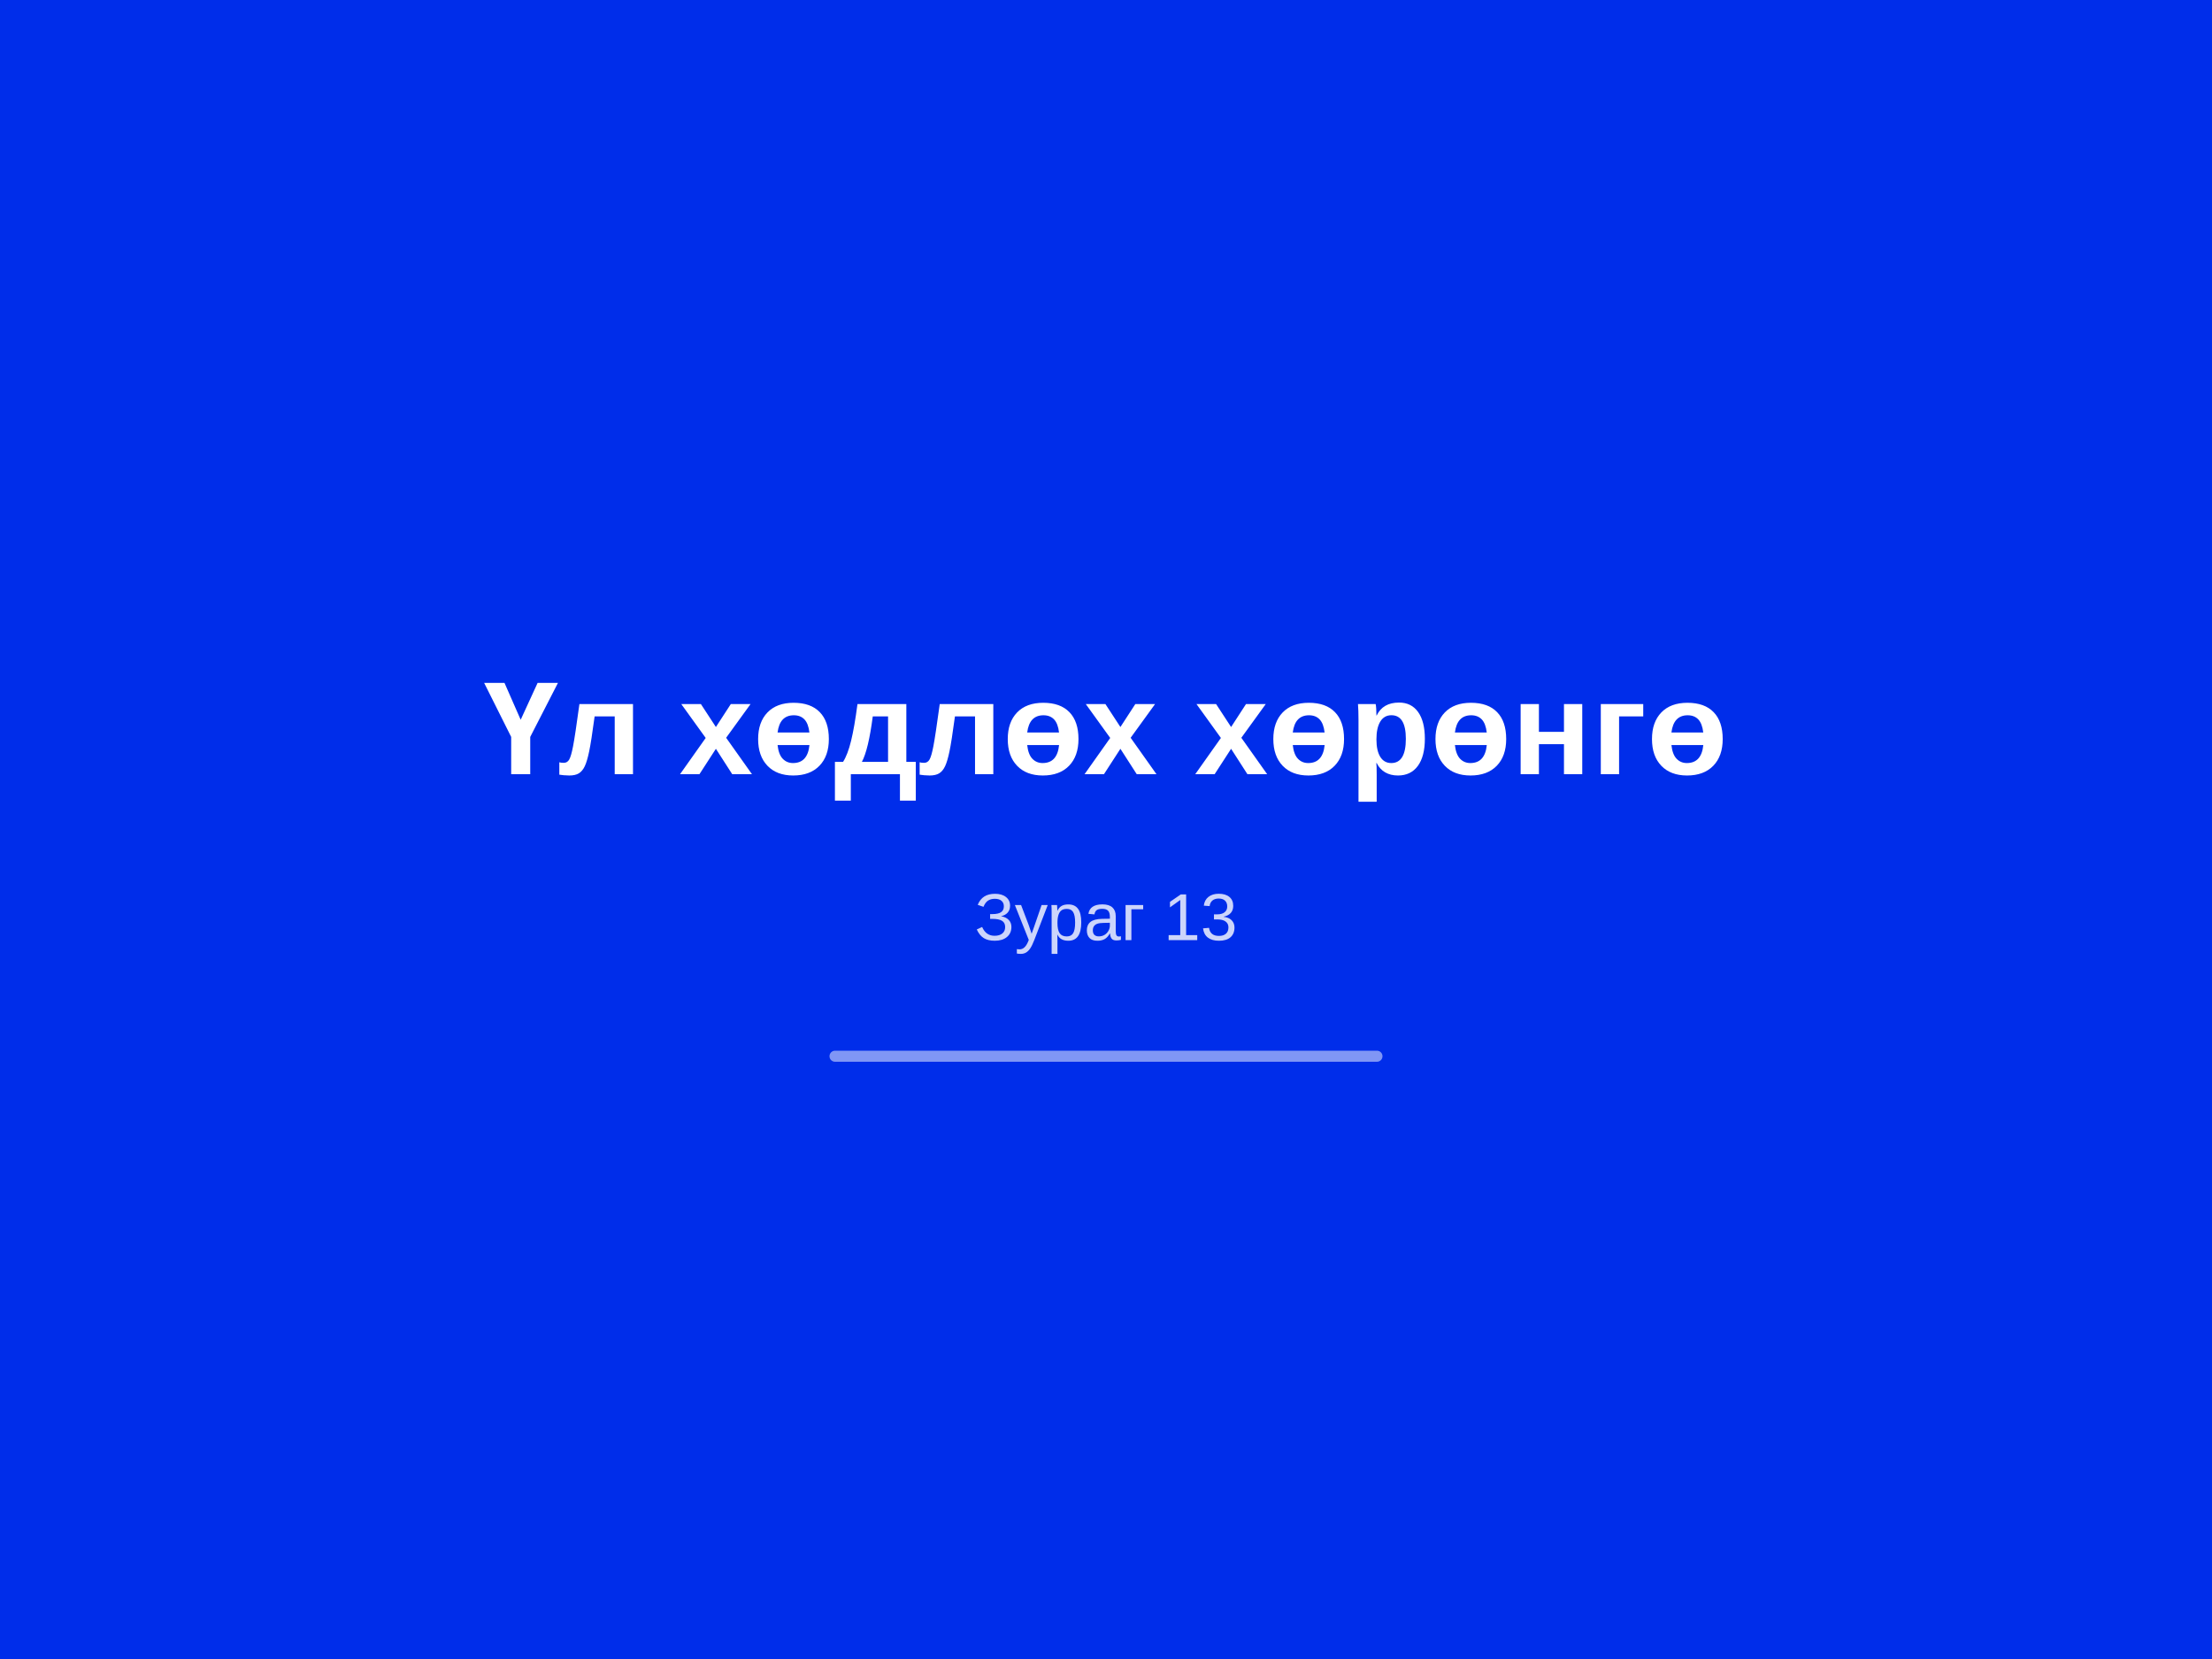
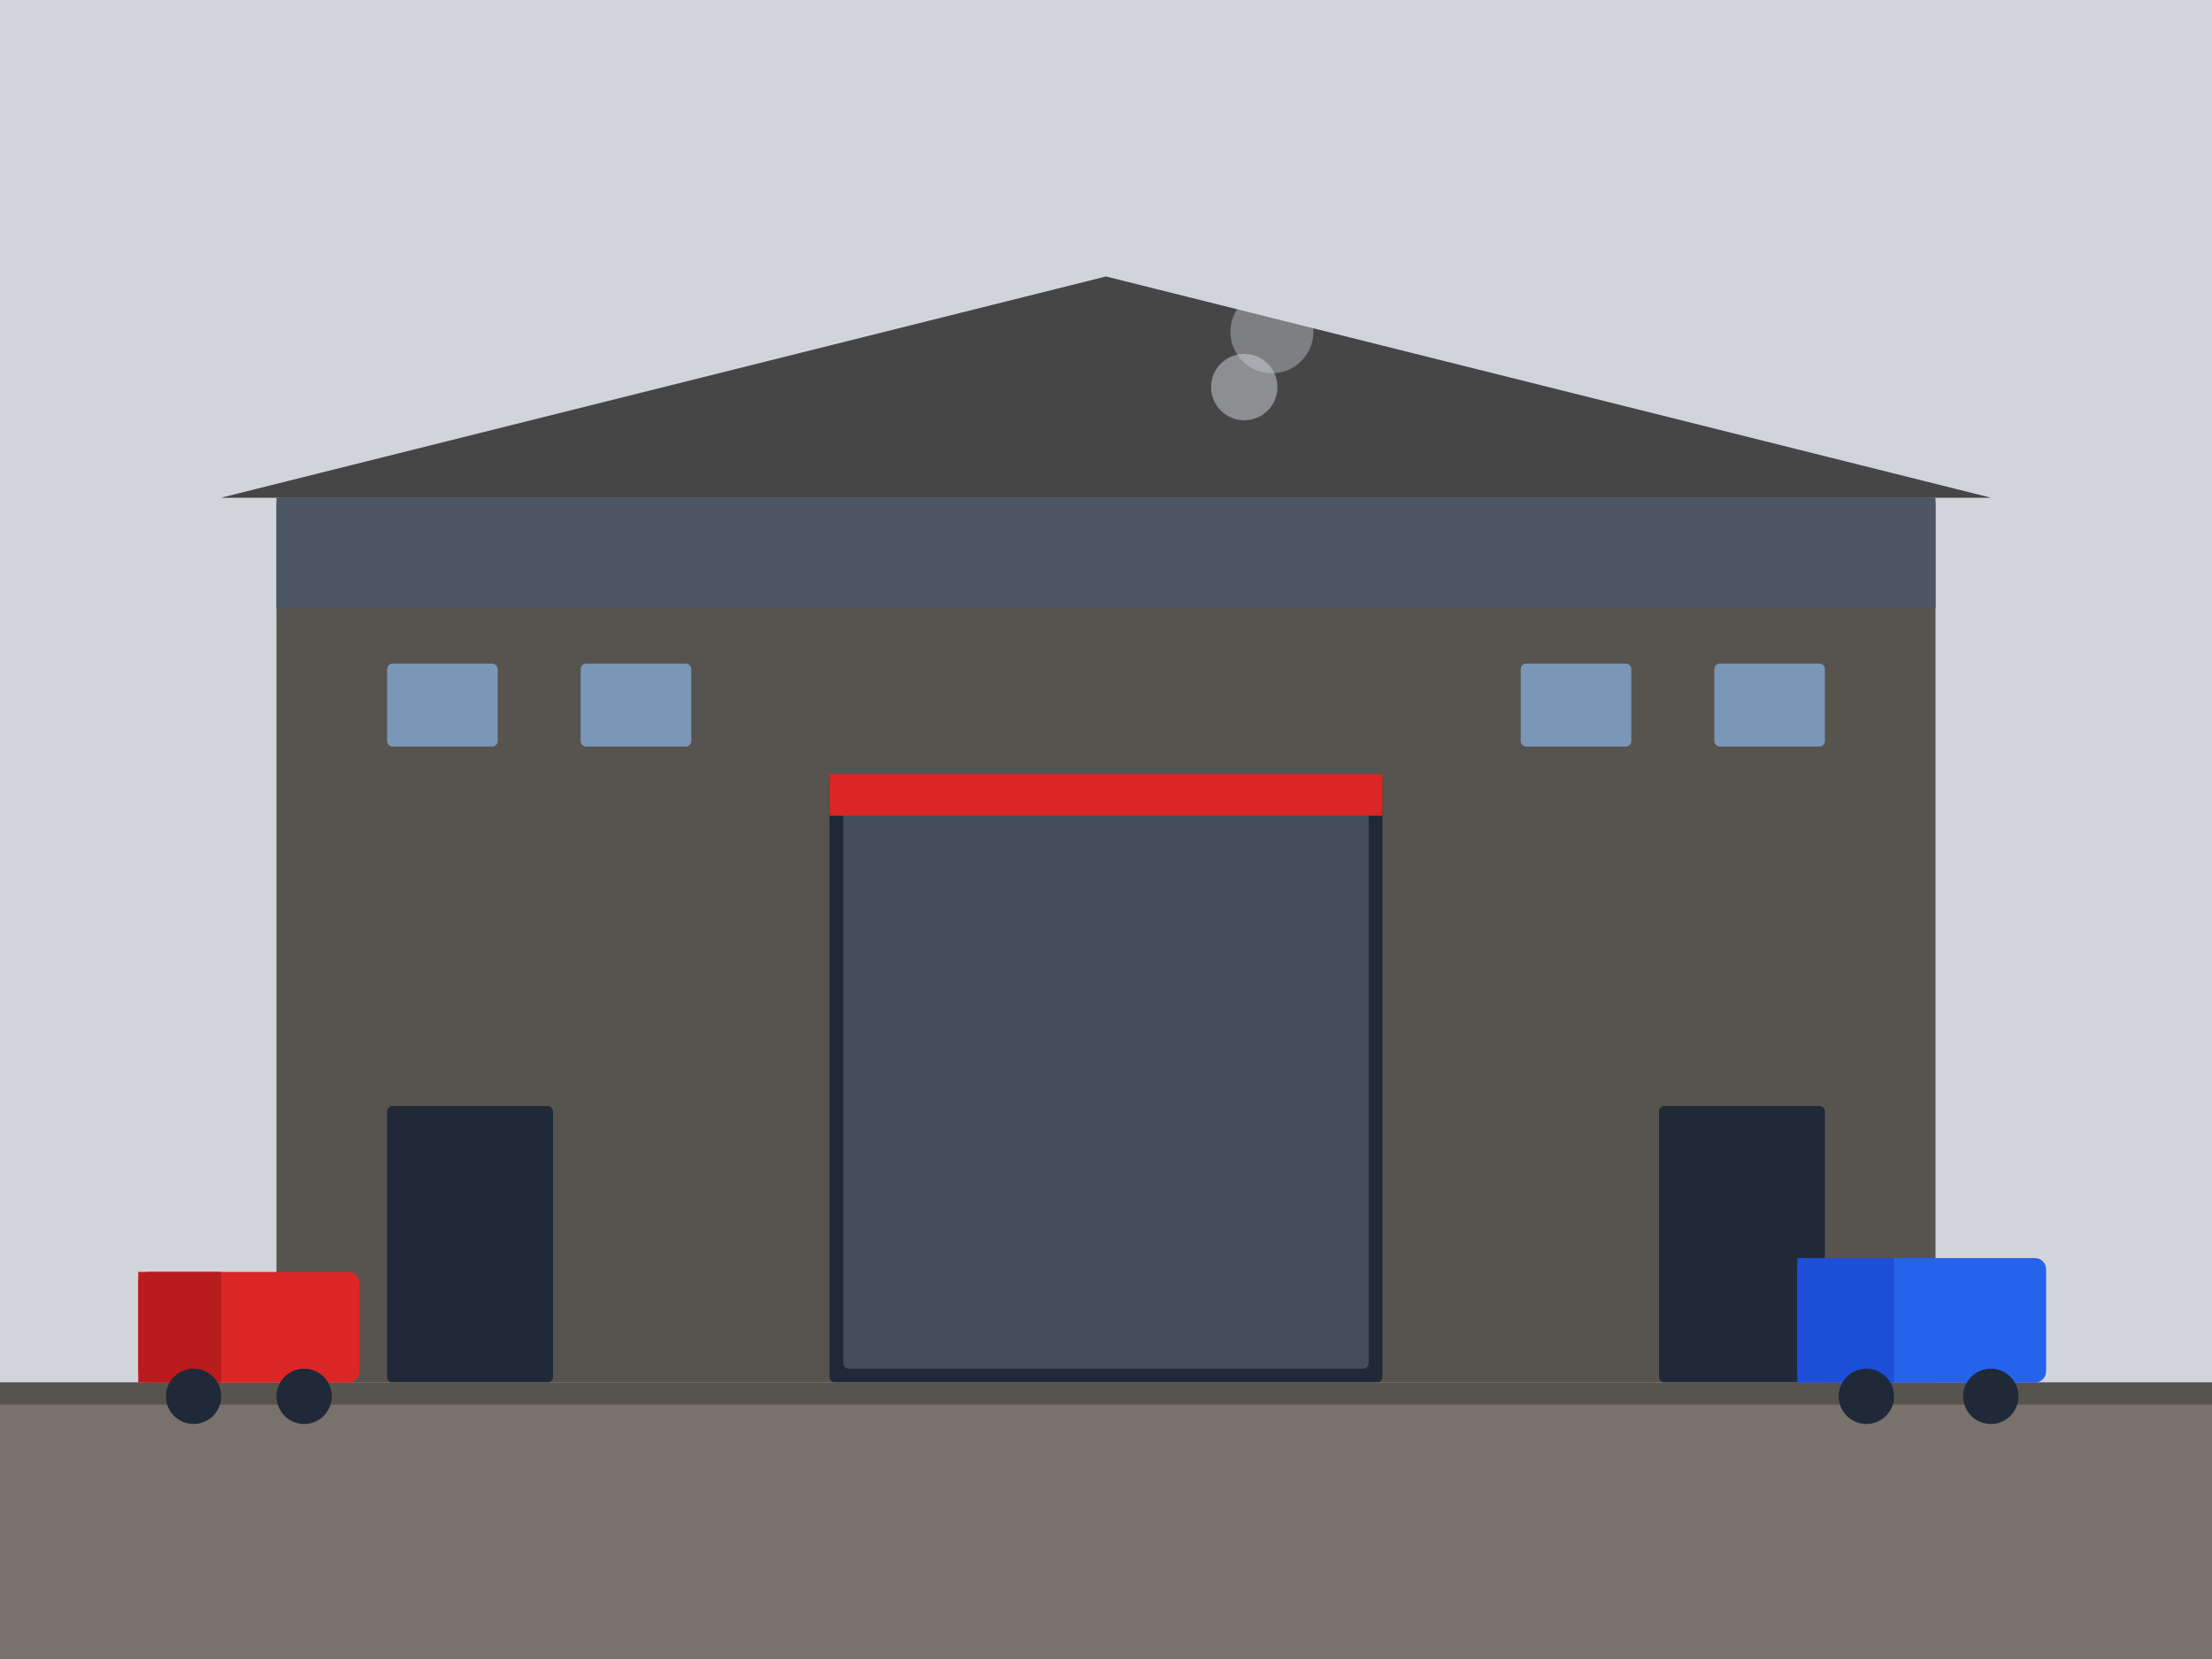
<svg xmlns="http://www.w3.org/2000/svg" width="800" height="600" viewBox="0 0 800 600">
-   <rect width="800" height="600" fill="#002dea" />
-   <text x="400" y="280" font-family="Arial" font-size="48" fill="white" text-anchor="middle" font-weight="bold">Үл хөдлөх хөрөнгө</text>
-   <text x="400" y="340" font-family="Arial" font-size="24" fill="rgba(255,255,255,0.8)" text-anchor="middle">Зураг 13</text>
-   <rect x="300" y="380" width="200" height="4" rx="2" fill="rgba(255,255,255,0.5)" />
+   <defs>
+     <linearGradient id="s12" x1="0" y1="0" x2="0" y2="1">
+       <stop offset="0%" stop-color="#D1D5DB" />
+       <stop offset="100%" stop-color="#D1D5DB" />
+     </linearGradient>
+   </defs>
+   <rect width="800" height="600" fill="url(#s12)" />
+   <rect x="100" y="180" width="600" height="320" fill="#57534E" rx="2" />
+   <rect x="100" y="180" width="600" height="40" fill="#4B5563" />
+   <polygon points="80,180 400,100 720,180" fill="#57534E" />
+   <polygon points="80,180 400,100 720,180" fill="#1F2937" opacity="0.3" />
+   <rect x="300" y="280" width="200" height="220" fill="#1F2937" rx="2" />
+   <rect x="305" y="285" width="190" height="210" fill="#9CA3AF" rx="2" opacity="0.3" />
+   <rect x="300" y="280" width="200" height="15" fill="#DC2626" />
+   <rect x="140" y="400" width="60" height="100" fill="#1F2937" rx="2" />
+   <rect x="600" y="400" width="60" height="100" fill="#1F2937" rx="2" />
+   <rect x="140" y="240" width="40" height="30" fill="#93C5FD" rx="2" opacity="0.6" />
+   <rect x="210" y="240" width="40" height="30" fill="#93C5FD" rx="2" opacity="0.6" />
+   <rect x="550" y="240" width="40" height="30" fill="#93C5FD" rx="2" opacity="0.6" />
+   <rect x="620" y="240" width="40" height="30" fill="#93C5FD" rx="2" opacity="0.6" />
+   <rect x="0" y="500" width="800" height="100" fill="#78716C" />
+   <rect x="0" y="500" width="800" height="8" fill="#57534E" />
+   <rect x="50" y="460" width="80" height="40" fill="#DC2626" rx="4" />
+   <rect x="50" y="460" width="30" height="40" fill="#B91C1C" />
+   <circle cx="70" cy="505" r="10" fill="#1F2937" />
+   <circle cx="110" cy="505" r="10" fill="#1F2937" />
+   <rect x="650" y="455" width="90" height="45" fill="#2563EB" rx="4" />
+   <rect x="650" y="455" width="35" height="45" fill="#1D4ED8" />
+   <circle cx="675" cy="505" r="10" fill="#1F2937" />
+   <circle cx="720" cy="505" r="10" fill="#1F2937" />
+   <circle cx="450" cy="140" r="12" fill="#D1D5DB" opacity="0.5" />
+   <circle cx="460" cy="120" r="15" fill="#D1D5DB" opacity="0.4" />
+   <circle cx="455" cy="95" r="18" fill="#D1D5DB" opacity="0.3" />
</svg>
